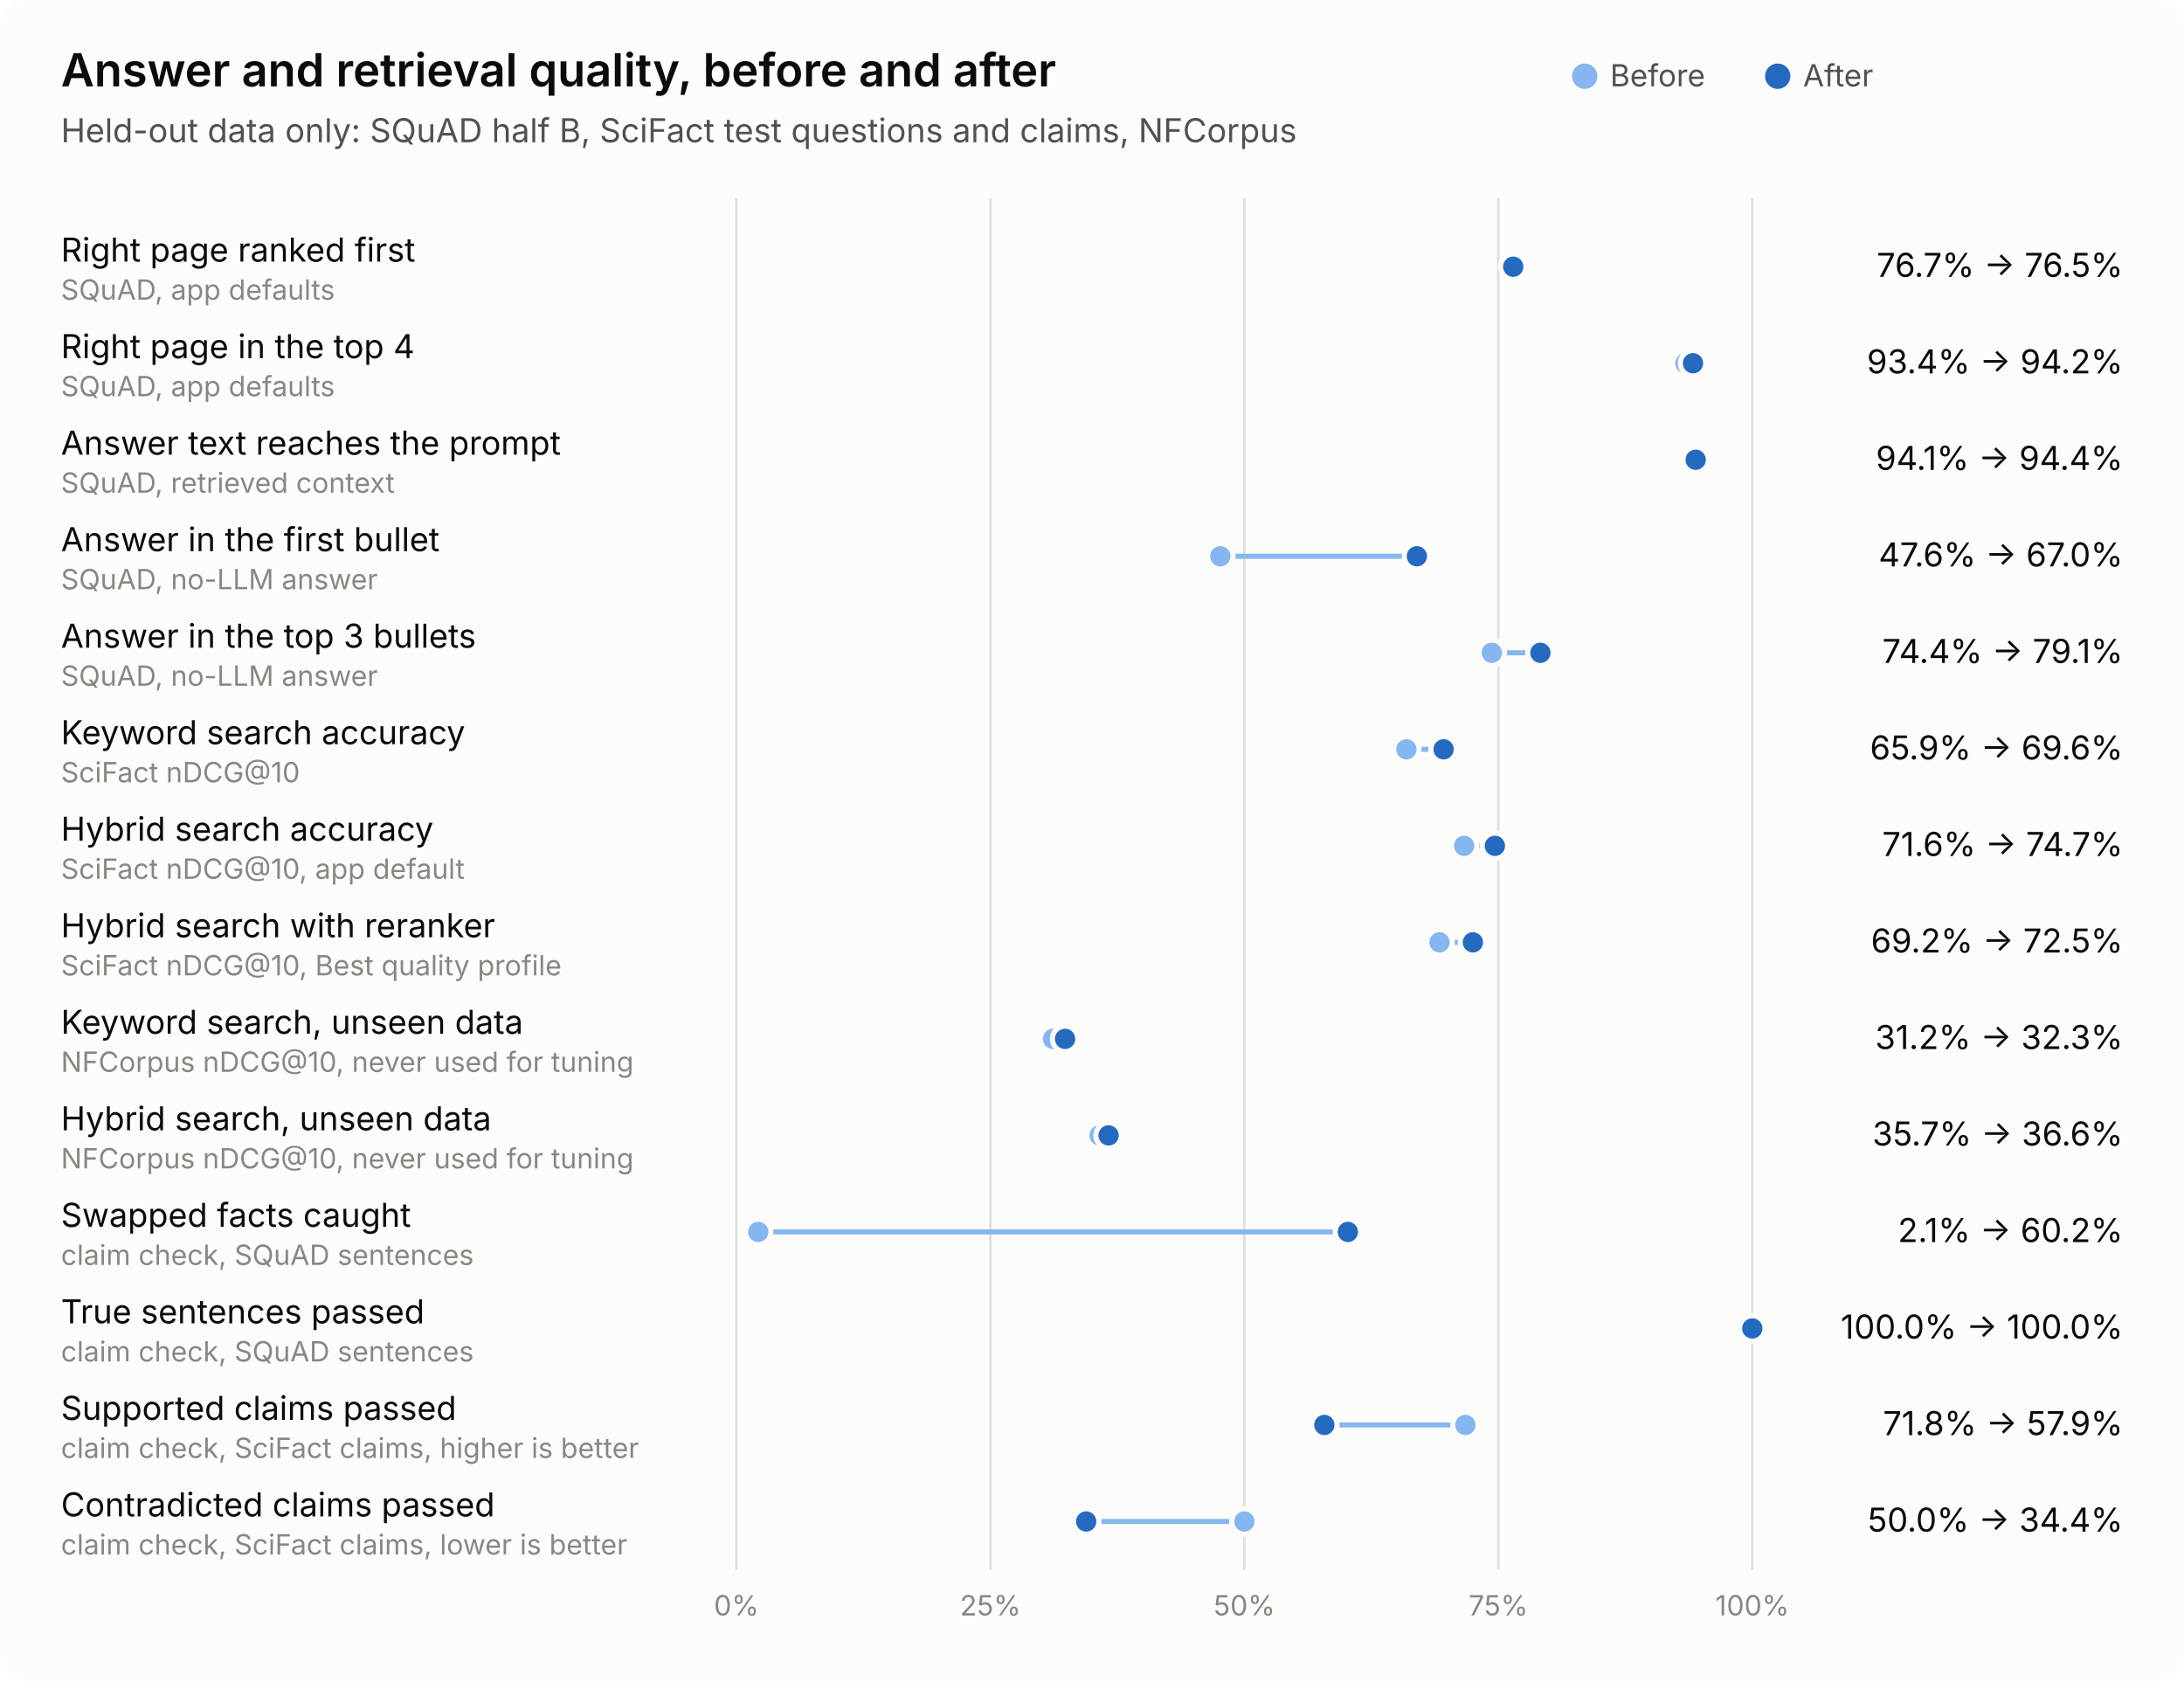
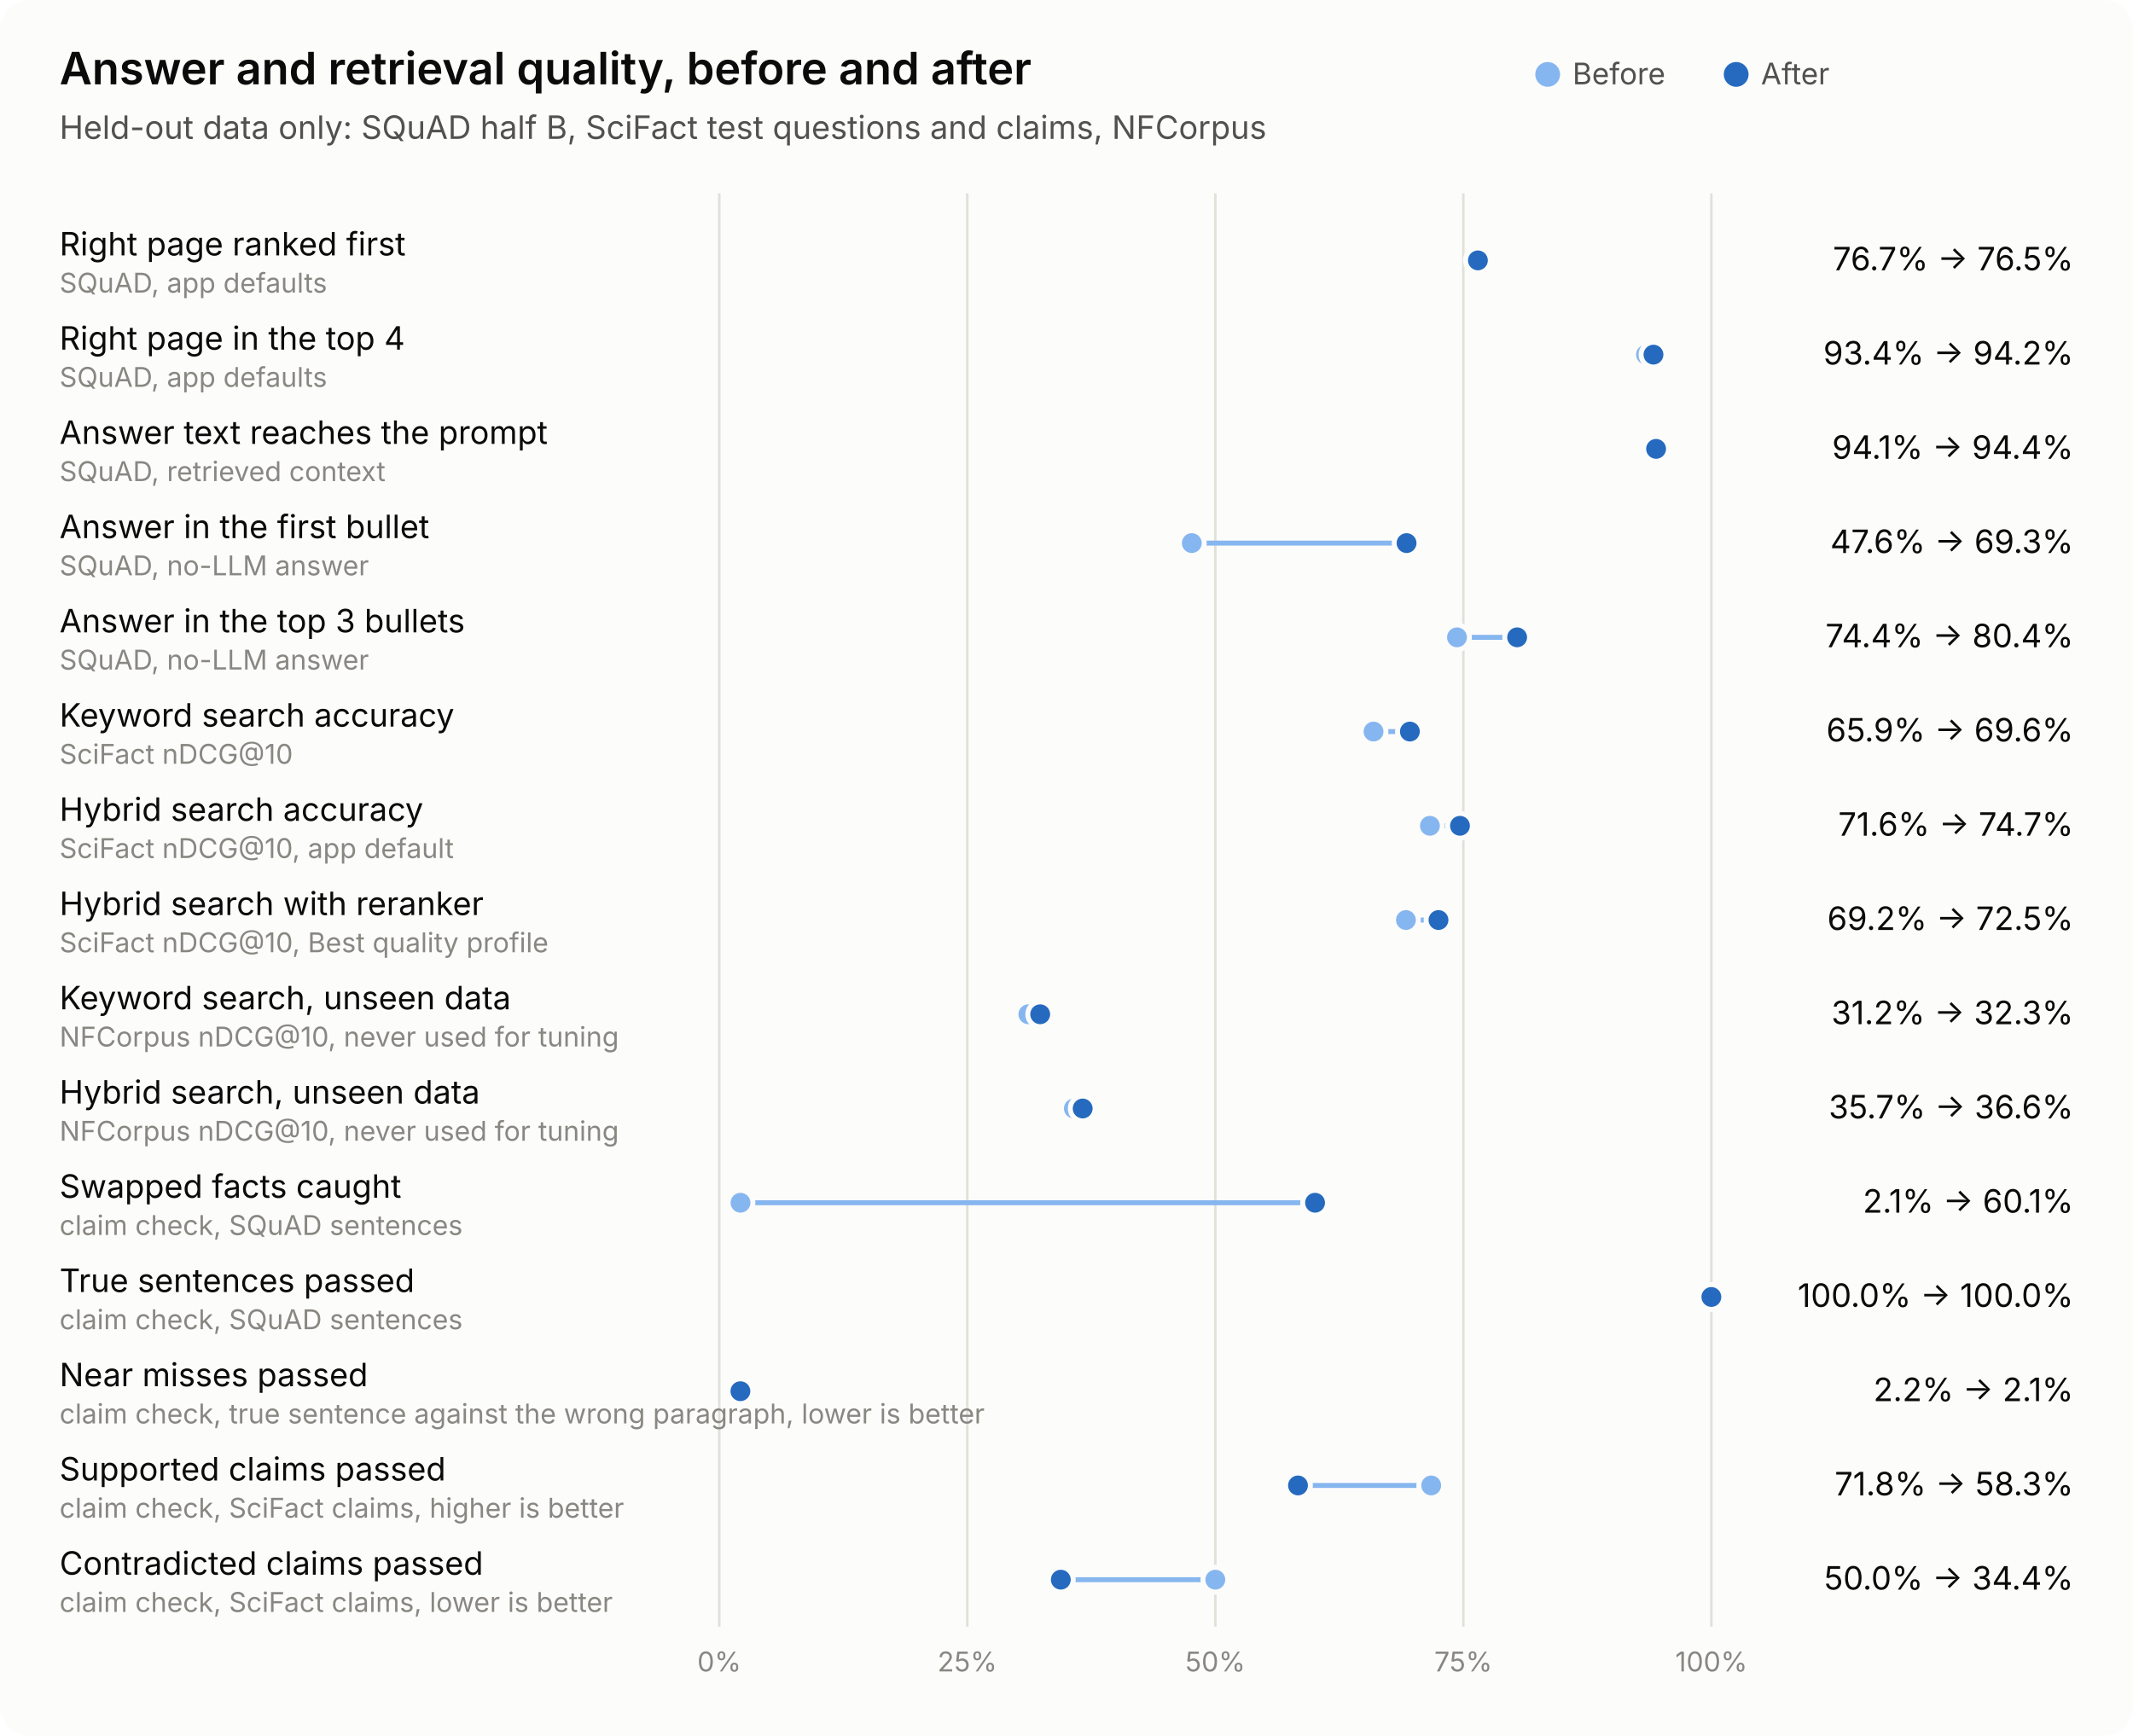
- <svg xmlns="http://www.w3.org/2000/svg" width="860" height="662" viewBox="0 0 860 662" role="img" aria-label="Answer and retrieval quality, before and after">
+ <svg xmlns="http://www.w3.org/2000/svg" width="860" height="700" viewBox="0 0 860 700" role="img" aria-label="Answer and retrieval quality, before and after">
  <style>
    .surface { fill: #fcfcfb; } .ink { fill: #0b0b0b; } .ink2 { fill: #52514e; } .muted { fill: #898781; }
    .grid { stroke: #e1e0d9; } .axis { stroke: #c3c2b7; } .before { fill: #86b6ef; } .after { fill: #256abf; }
    .link { stroke: #86b6ef; } .bar { fill: #2a78d6; } .ring { stroke: #fcfcfb; }
    text { font-family: system-ui, -apple-system, 'Segoe UI', sans-serif; }
    .num { font-variant-numeric: tabular-nums; }
    @media (prefers-color-scheme: dark) {
      .surface { fill: #1a1a19; } .ink { fill: #f0efec; } .ink2 { fill: #c3c2b7; } .muted { fill: #898781; }
      .grid { stroke: #2c2c2a; } .axis { stroke: #383835; } .before { fill: #1c5cab; } .after { fill: #86b6ef; }
      .link { stroke: #1c5cab; } .bar { fill: #3987e5; } .ring { stroke: #1a1a19; }
    }
  </style>
-   <rect class="surface" width="860" height="662" rx="12" />
+   <rect class="surface" width="860" height="700" rx="12" />
  <text class="ink" x="24" y="34" font-size="18" font-weight="600">Answer and retrieval quality, before and after</text>
  <text class="ink2" x="24" y="56" font-size="13">Held-out data only: SQuAD half B, SciFact test questions and claims, NFCorpus</text>
  <circle class="before" cx="624" cy="30" r="5" />
  <text class="ink2" x="634" y="34" font-size="12">Before</text>
  <circle class="after" cx="700" cy="30" r="5" />
  <text class="ink2" x="710" y="34" font-size="12">After</text>
-   <line class="grid" x1="290" x2="290" y1="78" y2="618" stroke-width="1" />
-   <text class="muted num" x="290" y="636" font-size="11" text-anchor="middle">0%</text>
-   <line class="grid" x1="390" x2="390" y1="78" y2="618" stroke-width="1" />
-   <text class="muted num" x="390" y="636" font-size="11" text-anchor="middle">25%</text>
-   <line class="grid" x1="490" x2="490" y1="78" y2="618" stroke-width="1" />
-   <text class="muted num" x="490" y="636" font-size="11" text-anchor="middle">50%</text>
-   <line class="grid" x1="590" x2="590" y1="78" y2="618" stroke-width="1" />
-   <text class="muted num" x="590" y="636" font-size="11" text-anchor="middle">75%</text>
-   <line class="grid" x1="690" x2="690" y1="78" y2="618" stroke-width="1" />
-   <text class="muted num" x="690" y="636" font-size="11" text-anchor="middle">100%</text>
+   <line class="grid" x1="290" x2="290" y1="78" y2="656" stroke-width="1" />
+   <text class="muted num" x="290" y="674" font-size="11" text-anchor="middle">0%</text>
+   <line class="grid" x1="390" x2="390" y1="78" y2="656" stroke-width="1" />
+   <text class="muted num" x="390" y="674" font-size="11" text-anchor="middle">25%</text>
+   <line class="grid" x1="490" x2="490" y1="78" y2="656" stroke-width="1" />
+   <text class="muted num" x="490" y="674" font-size="11" text-anchor="middle">50%</text>
+   <line class="grid" x1="590" x2="590" y1="78" y2="656" stroke-width="1" />
+   <text class="muted num" x="590" y="674" font-size="11" text-anchor="middle">75%</text>
+   <line class="grid" x1="690" x2="690" y1="78" y2="656" stroke-width="1" />
+   <text class="muted num" x="690" y="674" font-size="11" text-anchor="middle">100%</text>
  <text class="ink" x="24" y="103" font-size="13">Right page ranked first</text>
  <text class="muted" x="24" y="118" font-size="11">SQuAD, app defaults</text>
  <line class="link" x1="595.873" x2="596.627" y1="105" y2="105" stroke-width="2" stroke-linecap="round" />
  <circle class="before ring" cx="596.627" cy="105" r="5" stroke-width="2" />
  <circle class="after ring" cx="595.873" cy="105" r="5" stroke-width="2" />
  <text class="ink num" x="836" y="109" font-size="13" text-anchor="end">76.7% → 76.5%</text>
  <text class="ink" x="24" y="141" font-size="13">Right page in the top 4</text>
  <text class="muted" x="24" y="156" font-size="11">SQuAD, app defaults</text>
  <line class="link" x1="663.645" x2="666.657" y1="143" y2="143" stroke-width="2" stroke-linecap="round" />
  <circle class="before ring" cx="663.645" cy="143" r="5" stroke-width="2" />
  <circle class="after ring" cx="666.657" cy="143" r="5" stroke-width="2" />
  <text class="ink num" x="836" y="147" font-size="13" text-anchor="end">93.4% → 94.2%</text>
  <text class="ink" x="24" y="179" font-size="13">Answer text reaches the prompt</text>
  <text class="muted" x="24" y="194" font-size="11">SQuAD, retrieved context</text>
  <line class="link" x1="666.355" x2="667.711" y1="181" y2="181" stroke-width="2" stroke-linecap="round" />
  <circle class="before ring" cx="666.355" cy="181" r="5" stroke-width="2" />
  <circle class="after ring" cx="667.711" cy="181" r="5" stroke-width="2" />
  <text class="ink num" x="836" y="185" font-size="13" text-anchor="end">94.1% → 94.4%</text>
  <text class="ink" x="24" y="217" font-size="13">Answer in the first bullet</text>
  <text class="muted" x="24" y="232" font-size="11">SQuAD, no-LLM answer</text>
-   <line class="link" x1="480.512" x2="557.922" y1="219" y2="219" stroke-width="2" stroke-linecap="round" />
+   <line class="link" x1="480.512" x2="567.108" y1="219" y2="219" stroke-width="2" stroke-linecap="round" />
  <circle class="before ring" cx="480.512" cy="219" r="5" stroke-width="2" />
-   <circle class="after ring" cx="557.922" cy="219" r="5" stroke-width="2" />
-   <text class="ink num" x="836" y="223" font-size="13" text-anchor="end">47.6% → 67.0%</text>
+   <circle class="after ring" cx="567.108" cy="219" r="5" stroke-width="2" />
+   <text class="ink num" x="836" y="223" font-size="13" text-anchor="end">47.6% → 69.3%</text>
  <text class="ink" x="24" y="255" font-size="13">Answer in the top 3 bullets</text>
  <text class="muted" x="24" y="270" font-size="11">SQuAD, no-LLM answer</text>
-   <line class="link" x1="587.44" x2="606.566" y1="257" y2="257" stroke-width="2" stroke-linecap="round" />
+   <line class="link" x1="587.44" x2="611.687" y1="257" y2="257" stroke-width="2" stroke-linecap="round" />
  <circle class="before ring" cx="587.44" cy="257" r="5" stroke-width="2" />
-   <circle class="after ring" cx="606.566" cy="257" r="5" stroke-width="2" />
-   <text class="ink num" x="836" y="261" font-size="13" text-anchor="end">74.4% → 79.1%</text>
+   <circle class="after ring" cx="611.687" cy="257" r="5" stroke-width="2" />
+   <text class="ink num" x="836" y="261" font-size="13" text-anchor="end">74.4% → 80.4%</text>
  <text class="ink" x="24" y="293" font-size="13">Keyword search accuracy</text>
  <text class="muted" x="24" y="308" font-size="11">SciFact nDCG@10</text>
  <line class="link" x1="553.785" x2="568.449" y1="295" y2="295" stroke-width="2" stroke-linecap="round" />
  <circle class="before ring" cx="553.785" cy="295" r="5" stroke-width="2" />
  <circle class="after ring" cx="568.449" cy="295" r="5" stroke-width="2" />
  <text class="ink num" x="836" y="299" font-size="13" text-anchor="end">65.9% → 69.6%</text>
  <text class="ink" x="24" y="331" font-size="13">Hybrid search accuracy</text>
  <text class="muted" x="24" y="346" font-size="11">SciFact nDCG@10, app default</text>
  <line class="link" x1="576.53" x2="588.643" y1="333" y2="333" stroke-width="2" stroke-linecap="round" />
  <circle class="before ring" cx="576.53" cy="333" r="5" stroke-width="2" />
  <circle class="after ring" cx="588.643" cy="333" r="5" stroke-width="2" />
  <text class="ink num" x="836" y="337" font-size="13" text-anchor="end">71.6% → 74.7%</text>
  <text class="ink" x="24" y="369" font-size="13">Hybrid search with reranker</text>
  <text class="muted" x="24" y="384" font-size="11">SciFact nDCG@10, Best quality profile</text>
  <line class="link" x1="566.852" x2="579.981" y1="371" y2="371" stroke-width="2" stroke-linecap="round" />
  <circle class="before ring" cx="566.852" cy="371" r="5" stroke-width="2" />
  <circle class="after ring" cx="579.981" cy="371" r="5" stroke-width="2" />
  <text class="ink num" x="836" y="375" font-size="13" text-anchor="end">69.2% → 72.5%</text>
  <text class="ink" x="24" y="407" font-size="13">Keyword search, unseen data</text>
  <text class="muted" x="24" y="422" font-size="11">NFCorpus nDCG@10, never used for tuning</text>
  <line class="link" x1="414.624" x2="419.394" y1="409" y2="409" stroke-width="2" stroke-linecap="round" />
  <circle class="before ring" cx="414.624" cy="409" r="5" stroke-width="2" />
  <circle class="after ring" cx="419.394" cy="409" r="5" stroke-width="2" />
  <text class="ink num" x="836" y="413" font-size="13" text-anchor="end">31.2% → 32.3%</text>
  <text class="ink" x="24" y="445" font-size="13">Hybrid search, unseen data</text>
  <text class="muted" x="24" y="460" font-size="11">NFCorpus nDCG@10, never used for tuning</text>
  <line class="link" x1="432.963" x2="436.522" y1="447" y2="447" stroke-width="2" stroke-linecap="round" />
  <circle class="before ring" cx="432.963" cy="447" r="5" stroke-width="2" />
  <circle class="after ring" cx="436.522" cy="447" r="5" stroke-width="2" />
  <text class="ink num" x="836" y="451" font-size="13" text-anchor="end">35.7% → 36.6%</text>
  <text class="ink" x="24" y="483" font-size="13">Swapped facts caught</text>
  <text class="muted" x="24" y="498" font-size="11">claim check, SQuAD sentences</text>
-   <line class="link" x1="298.563" x2="530.749" y1="485" y2="485" stroke-width="2" stroke-linecap="round" />
+   <line class="link" x1="298.563" x2="530.214" y1="485" y2="485" stroke-width="2" stroke-linecap="round" />
  <circle class="before ring" cx="298.563" cy="485" r="5" stroke-width="2" />
-   <circle class="after ring" cx="530.749" cy="485" r="5" stroke-width="2" />
-   <text class="ink num" x="836" y="489" font-size="13" text-anchor="end">2.1% → 60.2%</text>
+   <circle class="after ring" cx="530.214" cy="485" r="5" stroke-width="2" />
+   <text class="ink num" x="836" y="489" font-size="13" text-anchor="end">2.1% → 60.1%</text>
  <text class="ink" x="24" y="521" font-size="13">True sentences passed</text>
  <text class="muted" x="24" y="536" font-size="11">claim check, SQuAD sentences</text>
  <line class="link" x1="690" x2="690" y1="523" y2="523" stroke-width="2" stroke-linecap="round" />
  <circle class="before ring" cx="690" cy="523" r="5" stroke-width="2" />
  <circle class="after ring" cx="690" cy="523" r="5" stroke-width="2" />
  <text class="ink num" x="836" y="527" font-size="13" text-anchor="end">100.0% → 100.0%</text>
-   <text class="ink" x="24" y="559" font-size="13">Supported claims passed</text>
-   <text class="muted" x="24" y="574" font-size="11">claim check, SciFact claims, higher is better</text>
-   <line class="link" x1="521.481" x2="577.037" y1="561" y2="561" stroke-width="2" stroke-linecap="round" />
-   <circle class="before ring" cx="577.037" cy="561" r="5" stroke-width="2" />
-   <circle class="after ring" cx="521.481" cy="561" r="5" stroke-width="2" />
-   <text class="ink num" x="836" y="565" font-size="13" text-anchor="end">71.8% → 57.9%</text>
-   <text class="ink" x="24" y="597" font-size="13">Contradicted claims passed</text>
-   <text class="muted" x="24" y="612" font-size="11">claim check, SciFact claims, lower is better</text>
-   <line class="link" x1="427.705" x2="490" y1="599" y2="599" stroke-width="2" stroke-linecap="round" />
-   <circle class="before ring" cx="490" cy="599" r="5" stroke-width="2" />
-   <circle class="after ring" cx="427.705" cy="599" r="5" stroke-width="2" />
-   <text class="ink num" x="836" y="603" font-size="13" text-anchor="end">50.0% → 34.4%</text>
+   <text class="ink" x="24" y="559" font-size="13">Near misses passed</text>
+   <text class="muted" x="24" y="574" font-size="11">claim check, true sentence against the wrong paragraph, lower is better</text>
+   <line class="link" x1="298.519" x2="298.906" y1="561" y2="561" stroke-width="2" stroke-linecap="round" />
+   <circle class="before ring" cx="298.906" cy="561" r="5" stroke-width="2" />
+   <circle class="after ring" cx="298.519" cy="561" r="5" stroke-width="2" />
+   <text class="ink num" x="836" y="565" font-size="13" text-anchor="end">2.2% → 2.1%</text>
+   <text class="ink" x="24" y="597" font-size="13">Supported claims passed</text>
+   <text class="muted" x="24" y="612" font-size="11">claim check, SciFact claims, higher is better</text>
+   <line class="link" x1="523.333" x2="577.037" y1="599" y2="599" stroke-width="2" stroke-linecap="round" />
+   <circle class="before ring" cx="577.037" cy="599" r="5" stroke-width="2" />
+   <circle class="after ring" cx="523.333" cy="599" r="5" stroke-width="2" />
+   <text class="ink num" x="836" y="603" font-size="13" text-anchor="end">71.8% → 58.3%</text>
+   <text class="ink" x="24" y="635" font-size="13">Contradicted claims passed</text>
+   <text class="muted" x="24" y="650" font-size="11">claim check, SciFact claims, lower is better</text>
+   <line class="link" x1="427.705" x2="490" y1="637" y2="637" stroke-width="2" stroke-linecap="round" />
+   <circle class="before ring" cx="490" cy="637" r="5" stroke-width="2" />
+   <circle class="after ring" cx="427.705" cy="637" r="5" stroke-width="2" />
+   <text class="ink num" x="836" y="641" font-size="13" text-anchor="end">50.0% → 34.4%</text>
</svg>
